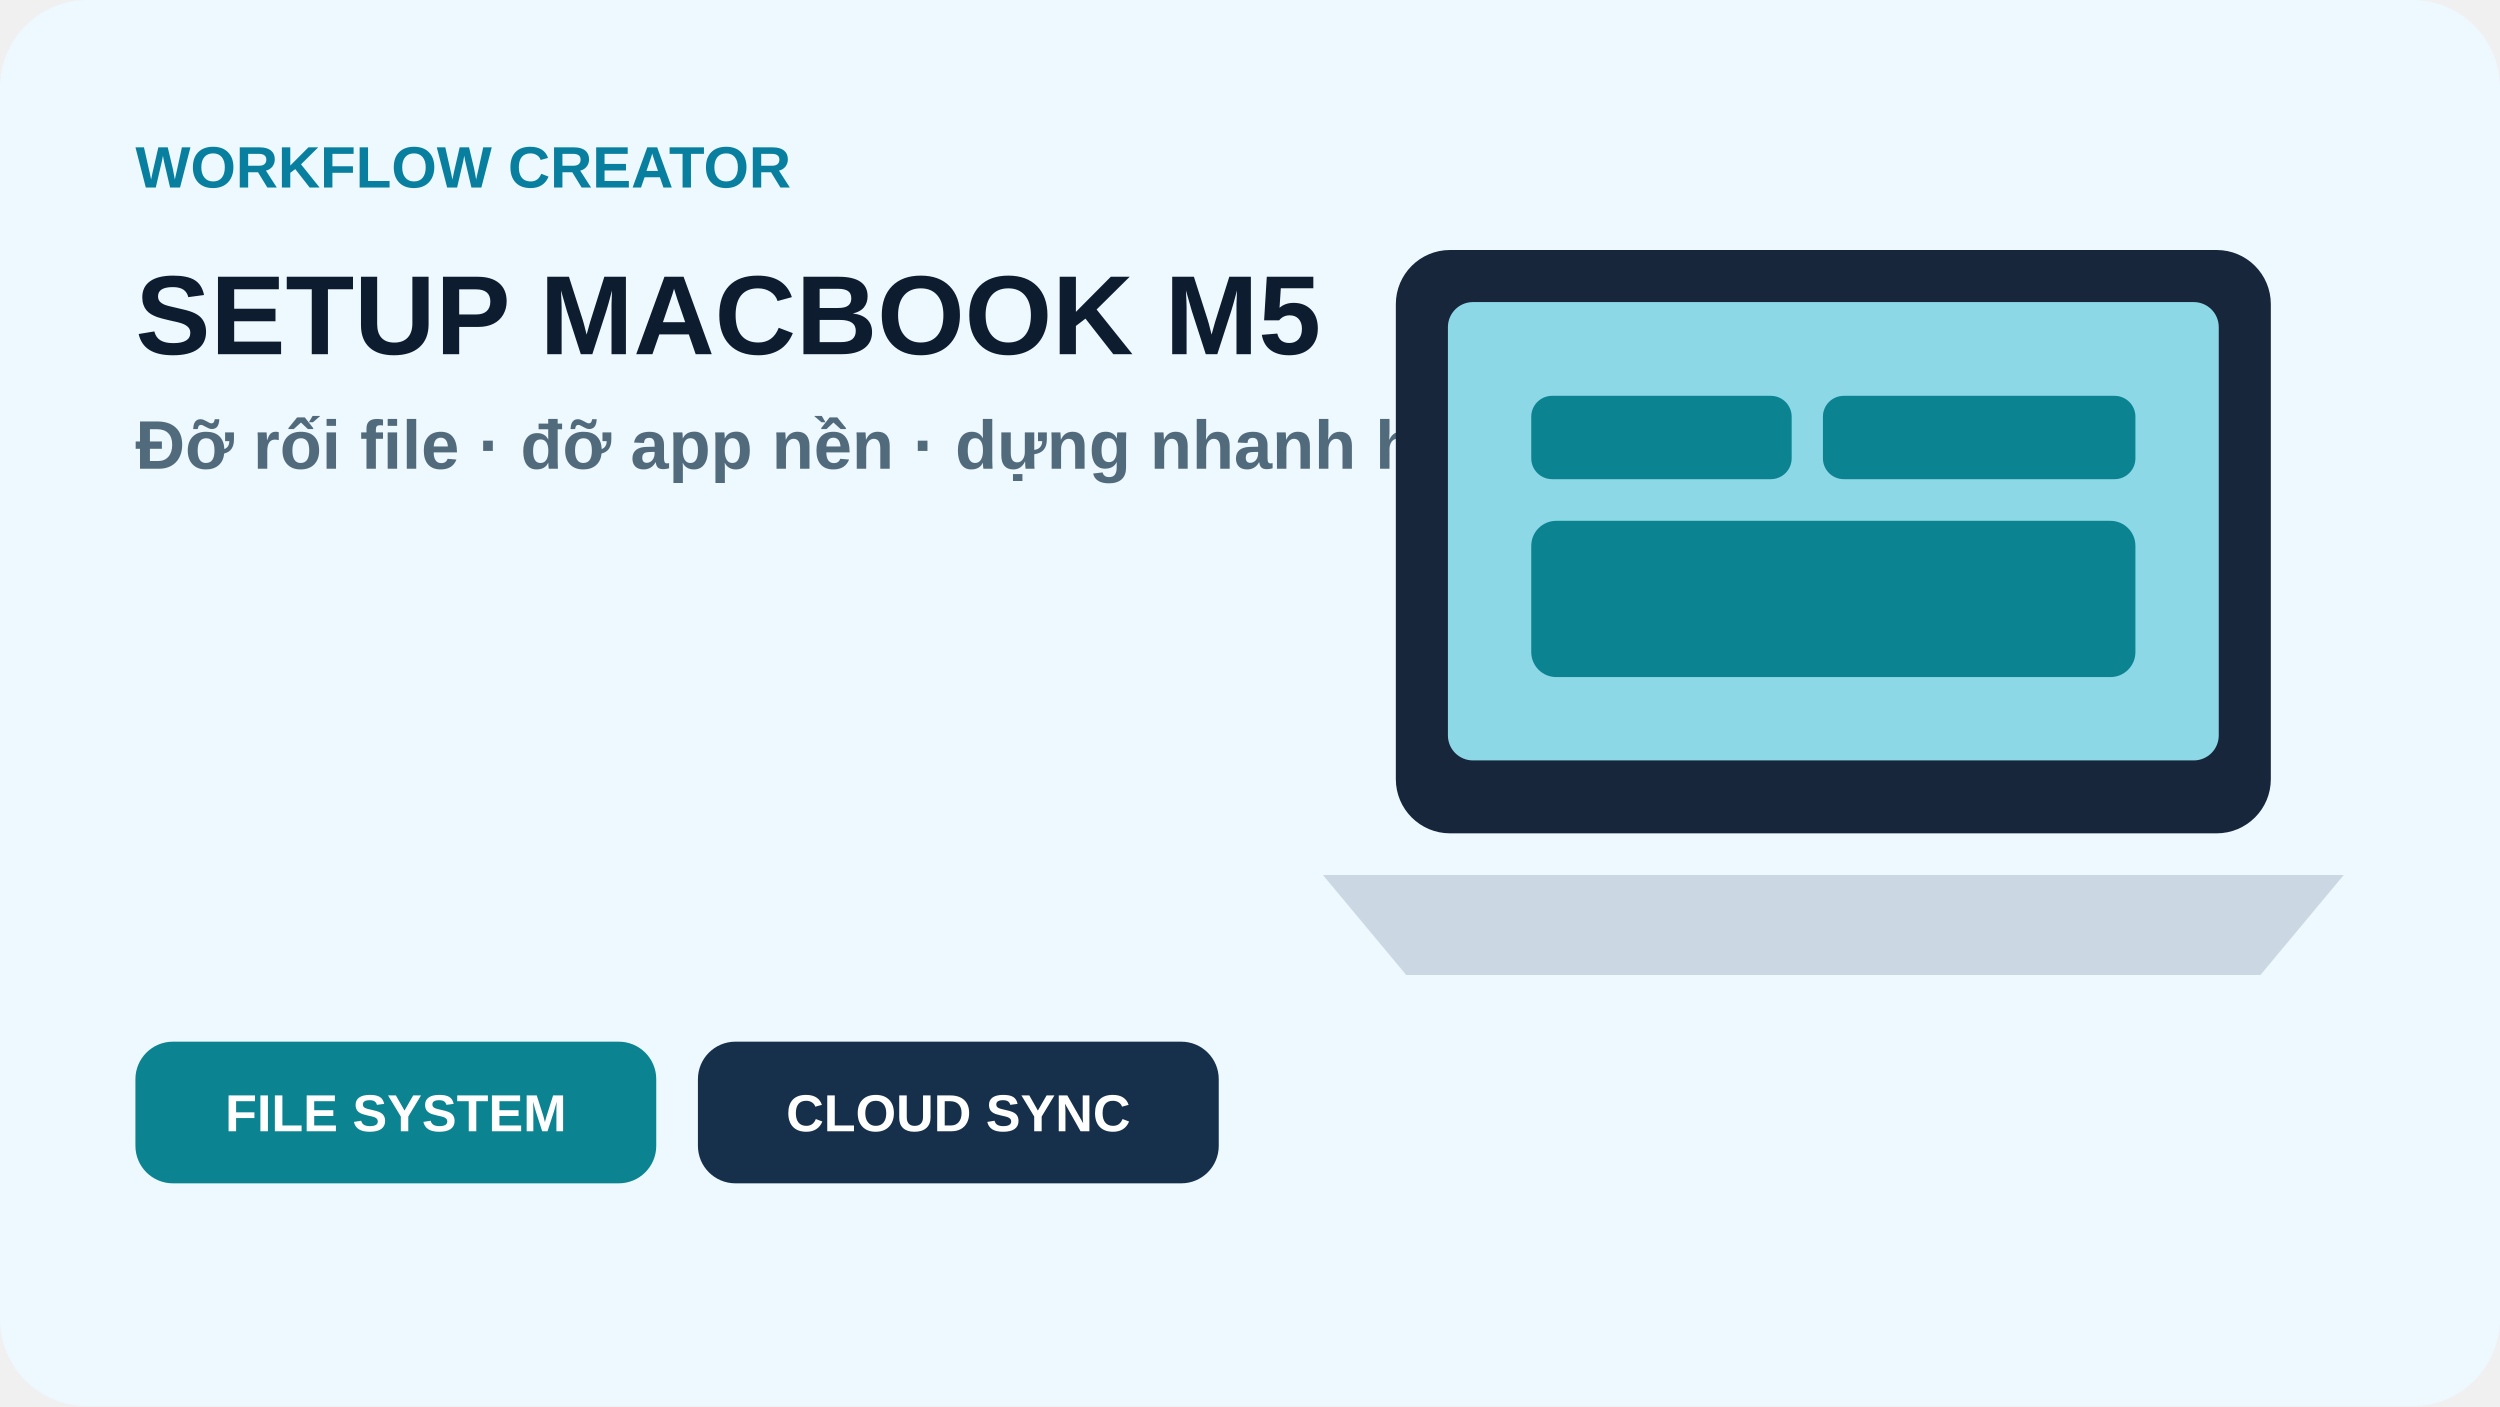
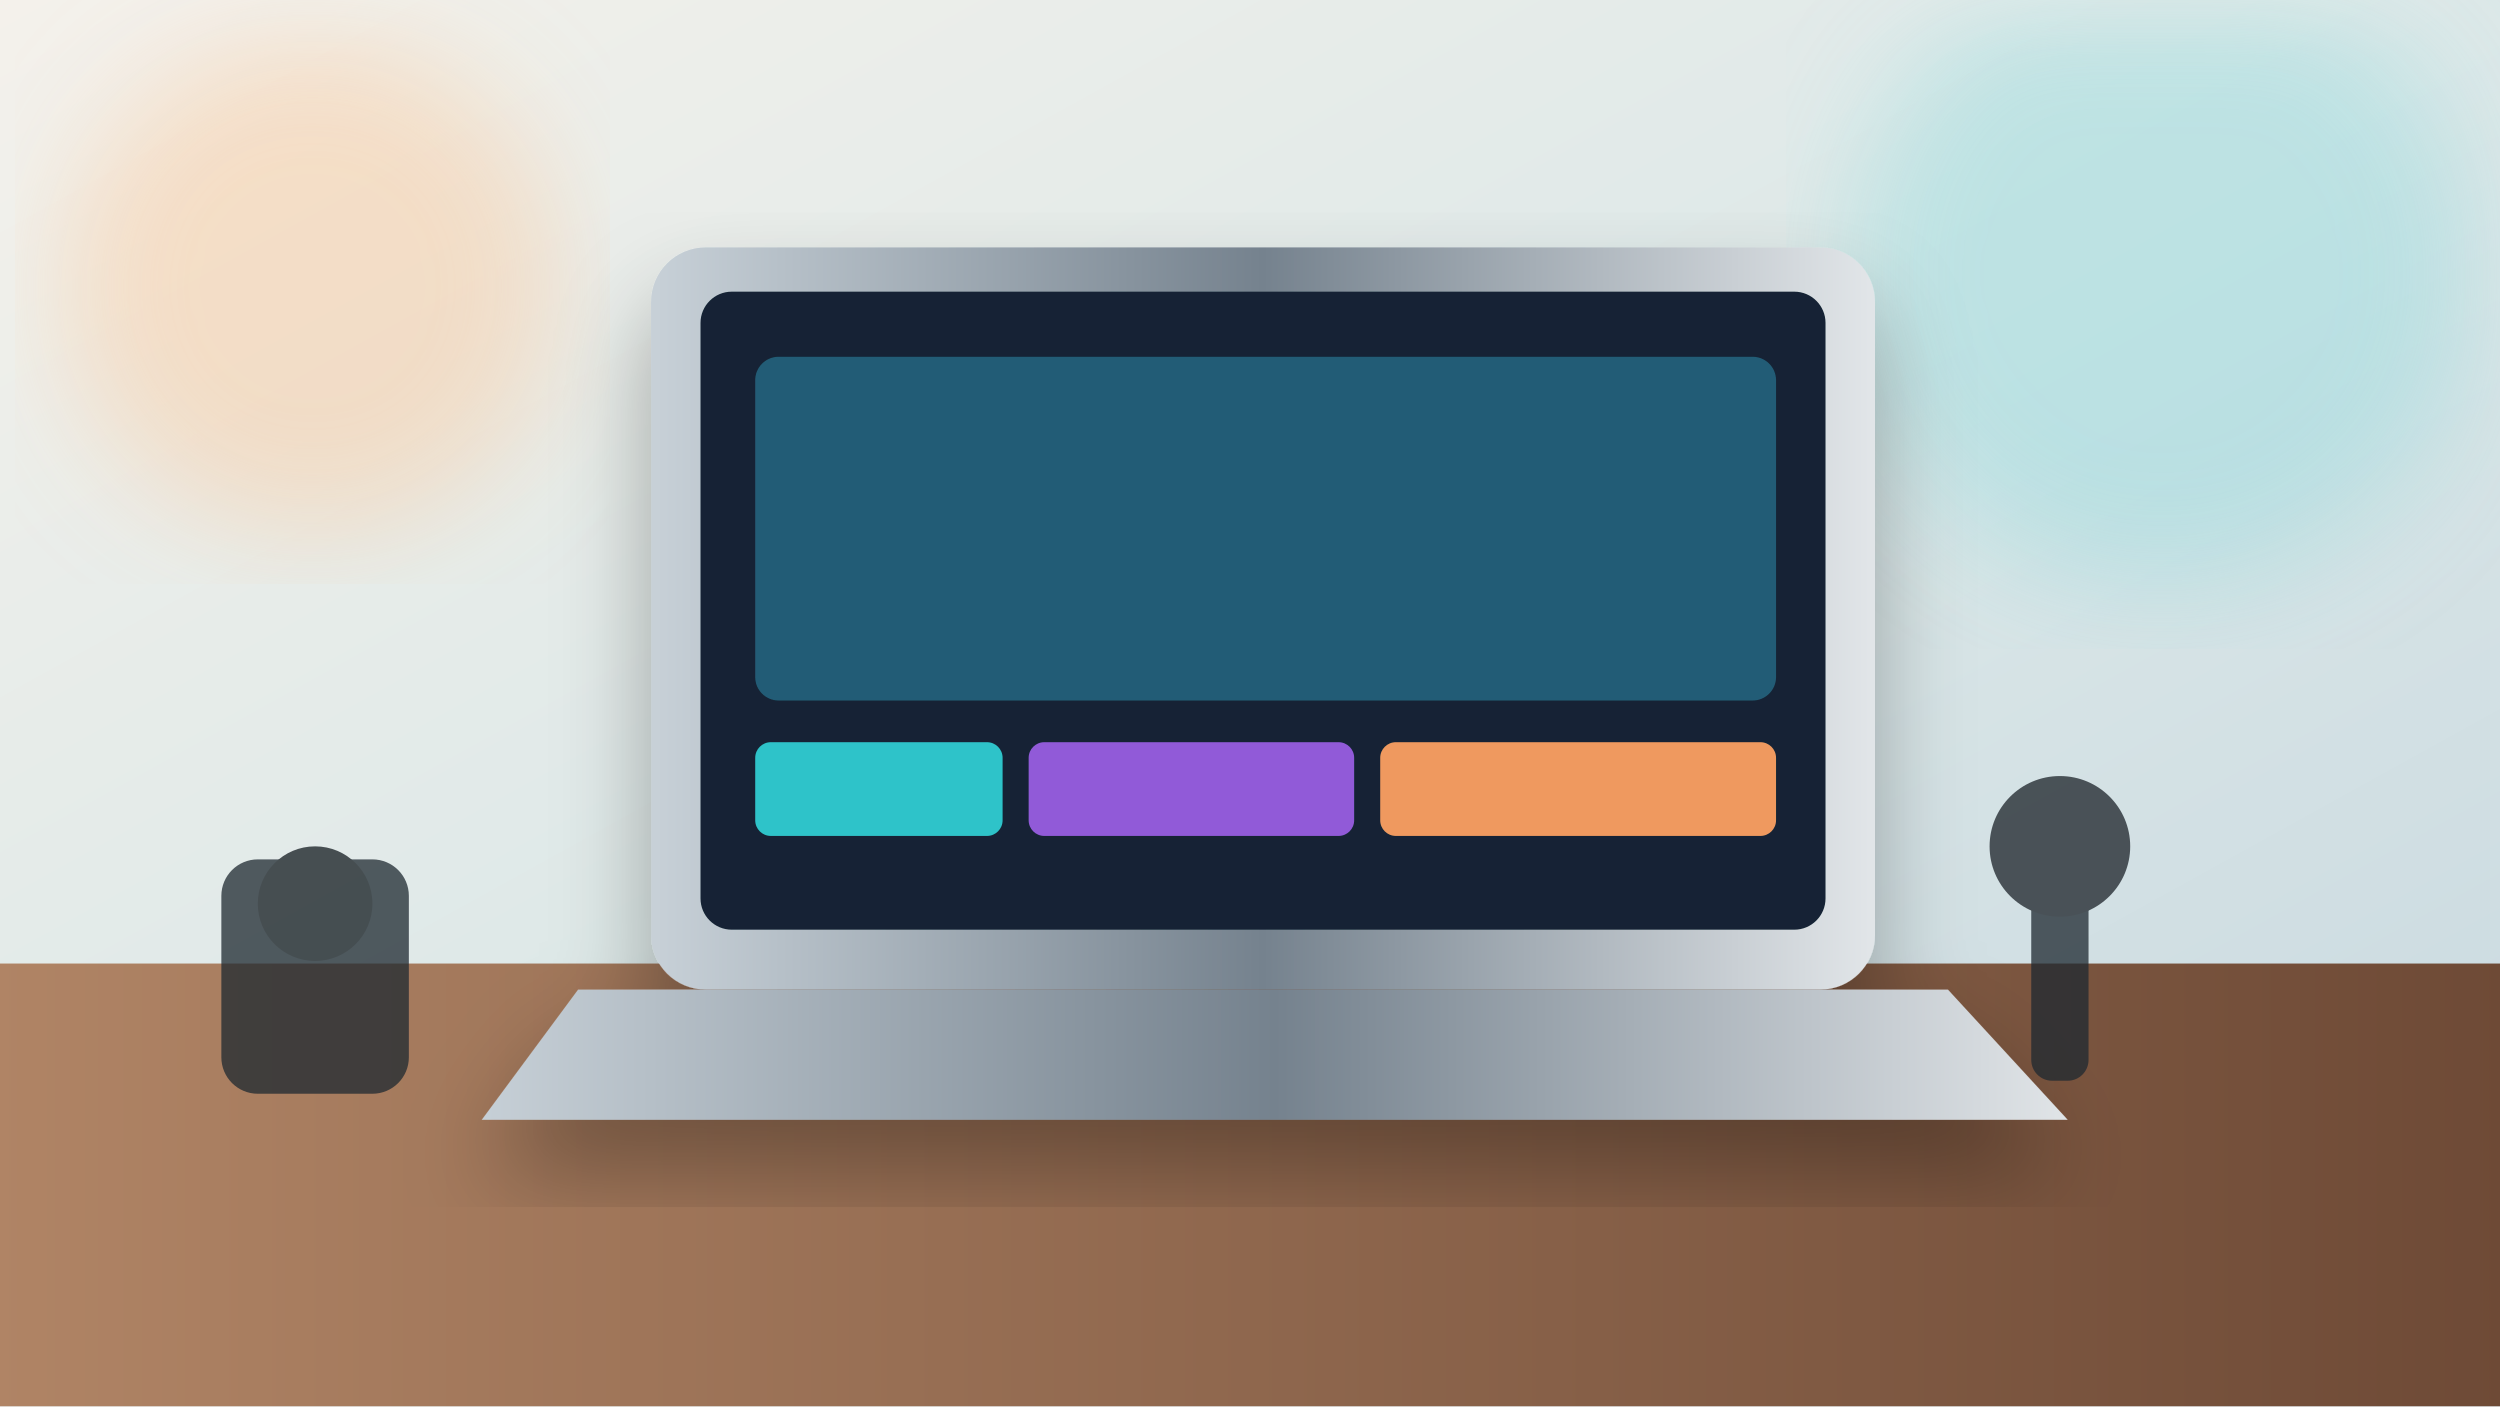
- <svg xmlns="http://www.w3.org/2000/svg" viewBox="0 0 1200 675">
-   <rect width="1200" height="675" rx="42" fill="#edf8ff" />
-   <text x="65" y="90" font-family="Arial" font-size="28" font-weight="700" fill="#087f9e">WORKFLOW CREATOR</text>
-   <text x="65" y="170" font-family="Arial" font-size="54" font-weight="900" fill="#0e1c30">SETUP MACBOOK M5</text>
-   <text x="65" y="225" font-family="Arial" font-size="33" font-weight="700" fill="#526b7c">Đỡ rối file · đỡ app nền · dựng nhanh hơn</text>
-   <rect x="670" y="120" width="420" height="280" rx="26" fill="#17263b" />
-   <rect x="695" y="145" width="370" height="220" rx="12" fill="#8dd8e6" />
-   <g fill="#0b8391">
-     <rect x="735" y="190" width="125" height="40" rx="10" />
-     <rect x="875" y="190" width="150" height="40" rx="10" />
-     <rect x="735" y="250" width="290" height="75" rx="12" />
+ <svg xmlns="http://www.w3.org/2000/svg" viewBox="0 0 960 540">
+   <defs>
+     <linearGradient id="bg" x1="0" y1="0" x2="1" y2="1">
+       <stop stop-color="#f4f1eb" />
+       <stop offset=".5" stop-color="#dce8e8" />
+       <stop offset="1" stop-color="#c7d7df" />
+     </linearGradient>
+     <linearGradient id="desk">
+       <stop stop-color="#b08465" />
+       <stop offset="1" stop-color="#6e4a36" />
+     </linearGradient>
+     <linearGradient id="alu">
+       <stop stop-color="#c7d0d7" />
+       <stop offset=".5" stop-color="#75828e" />
+       <stop offset="1" stop-color="#e1e5e8" />
+     </linearGradient>
+     <filter id="sh">
+       <feDropShadow dx="0" dy="20" stdDeviation="18" flood-opacity=".3" />
+     </filter>
+     <filter id="b">
+       <feGaussianBlur stdDeviation="22" />
+     </filter>
+   </defs>
+   <rect width="960" height="540" fill="url(#bg)" />
+   <circle cx="120" cy="110" r="95" fill="#ffbf88" opacity=".36" filter="url(#b)" />
+   <circle cx="830" cy="105" r="120" fill="#6bd3d8" opacity=".28" filter="url(#b)" />
+   <rect y="370" width="960" height="170" fill="url(#desk)" />
+   <g filter="url(#sh)" transform="translate(250 95)">
+     <rect width="470" height="285" rx="21" fill="url(#alu)" />
+     <rect x="19" y="17" width="432" height="245" rx="12" fill="#132434" />
+     <rect x="40" y="42" width="392" height="132" rx="9" fill="#245c76" />
+     <rect x="40" y="190" width="95" height="36" rx="6" fill="#2fc3c9" />
+     <rect x="145" y="190" width="125" height="36" rx="6" fill="#915ad8" />
+     <rect x="280" y="190" width="152" height="36" rx="6" fill="#ef995f" />
+     <path d="M-28 285h526l46 50H-65z" fill="url(#alu)" />
  </g>
-   <path d="M635 420h490l-40 48H675z" fill="#cbd7e3" />
-   <g font-family="Arial" font-size="25" font-weight="800">
-     <rect x="65" y="500" width="250" height="68" rx="18" fill="#0b8391" />
-     <text x="190" y="543" fill="white" text-anchor="middle">FILE SYSTEM</text>
-     <rect x="335" y="500" width="250" height="68" rx="18" fill="#16304b" />
-     <text x="460" y="543" fill="white" text-anchor="middle">CLOUD SYNC</text>
+   <g fill="#1d2830" opacity=".75">
+     <rect x="85" y="330" width="72" height="90" rx="14" />
+     <circle cx="121" cy="347" r="22" fill="#12191f" />
+     <rect x="780" y="335" width="22" height="80" rx="8" />
+     <circle cx="791" cy="325" r="27" fill="#1b2228" />
  </g>
</svg>
